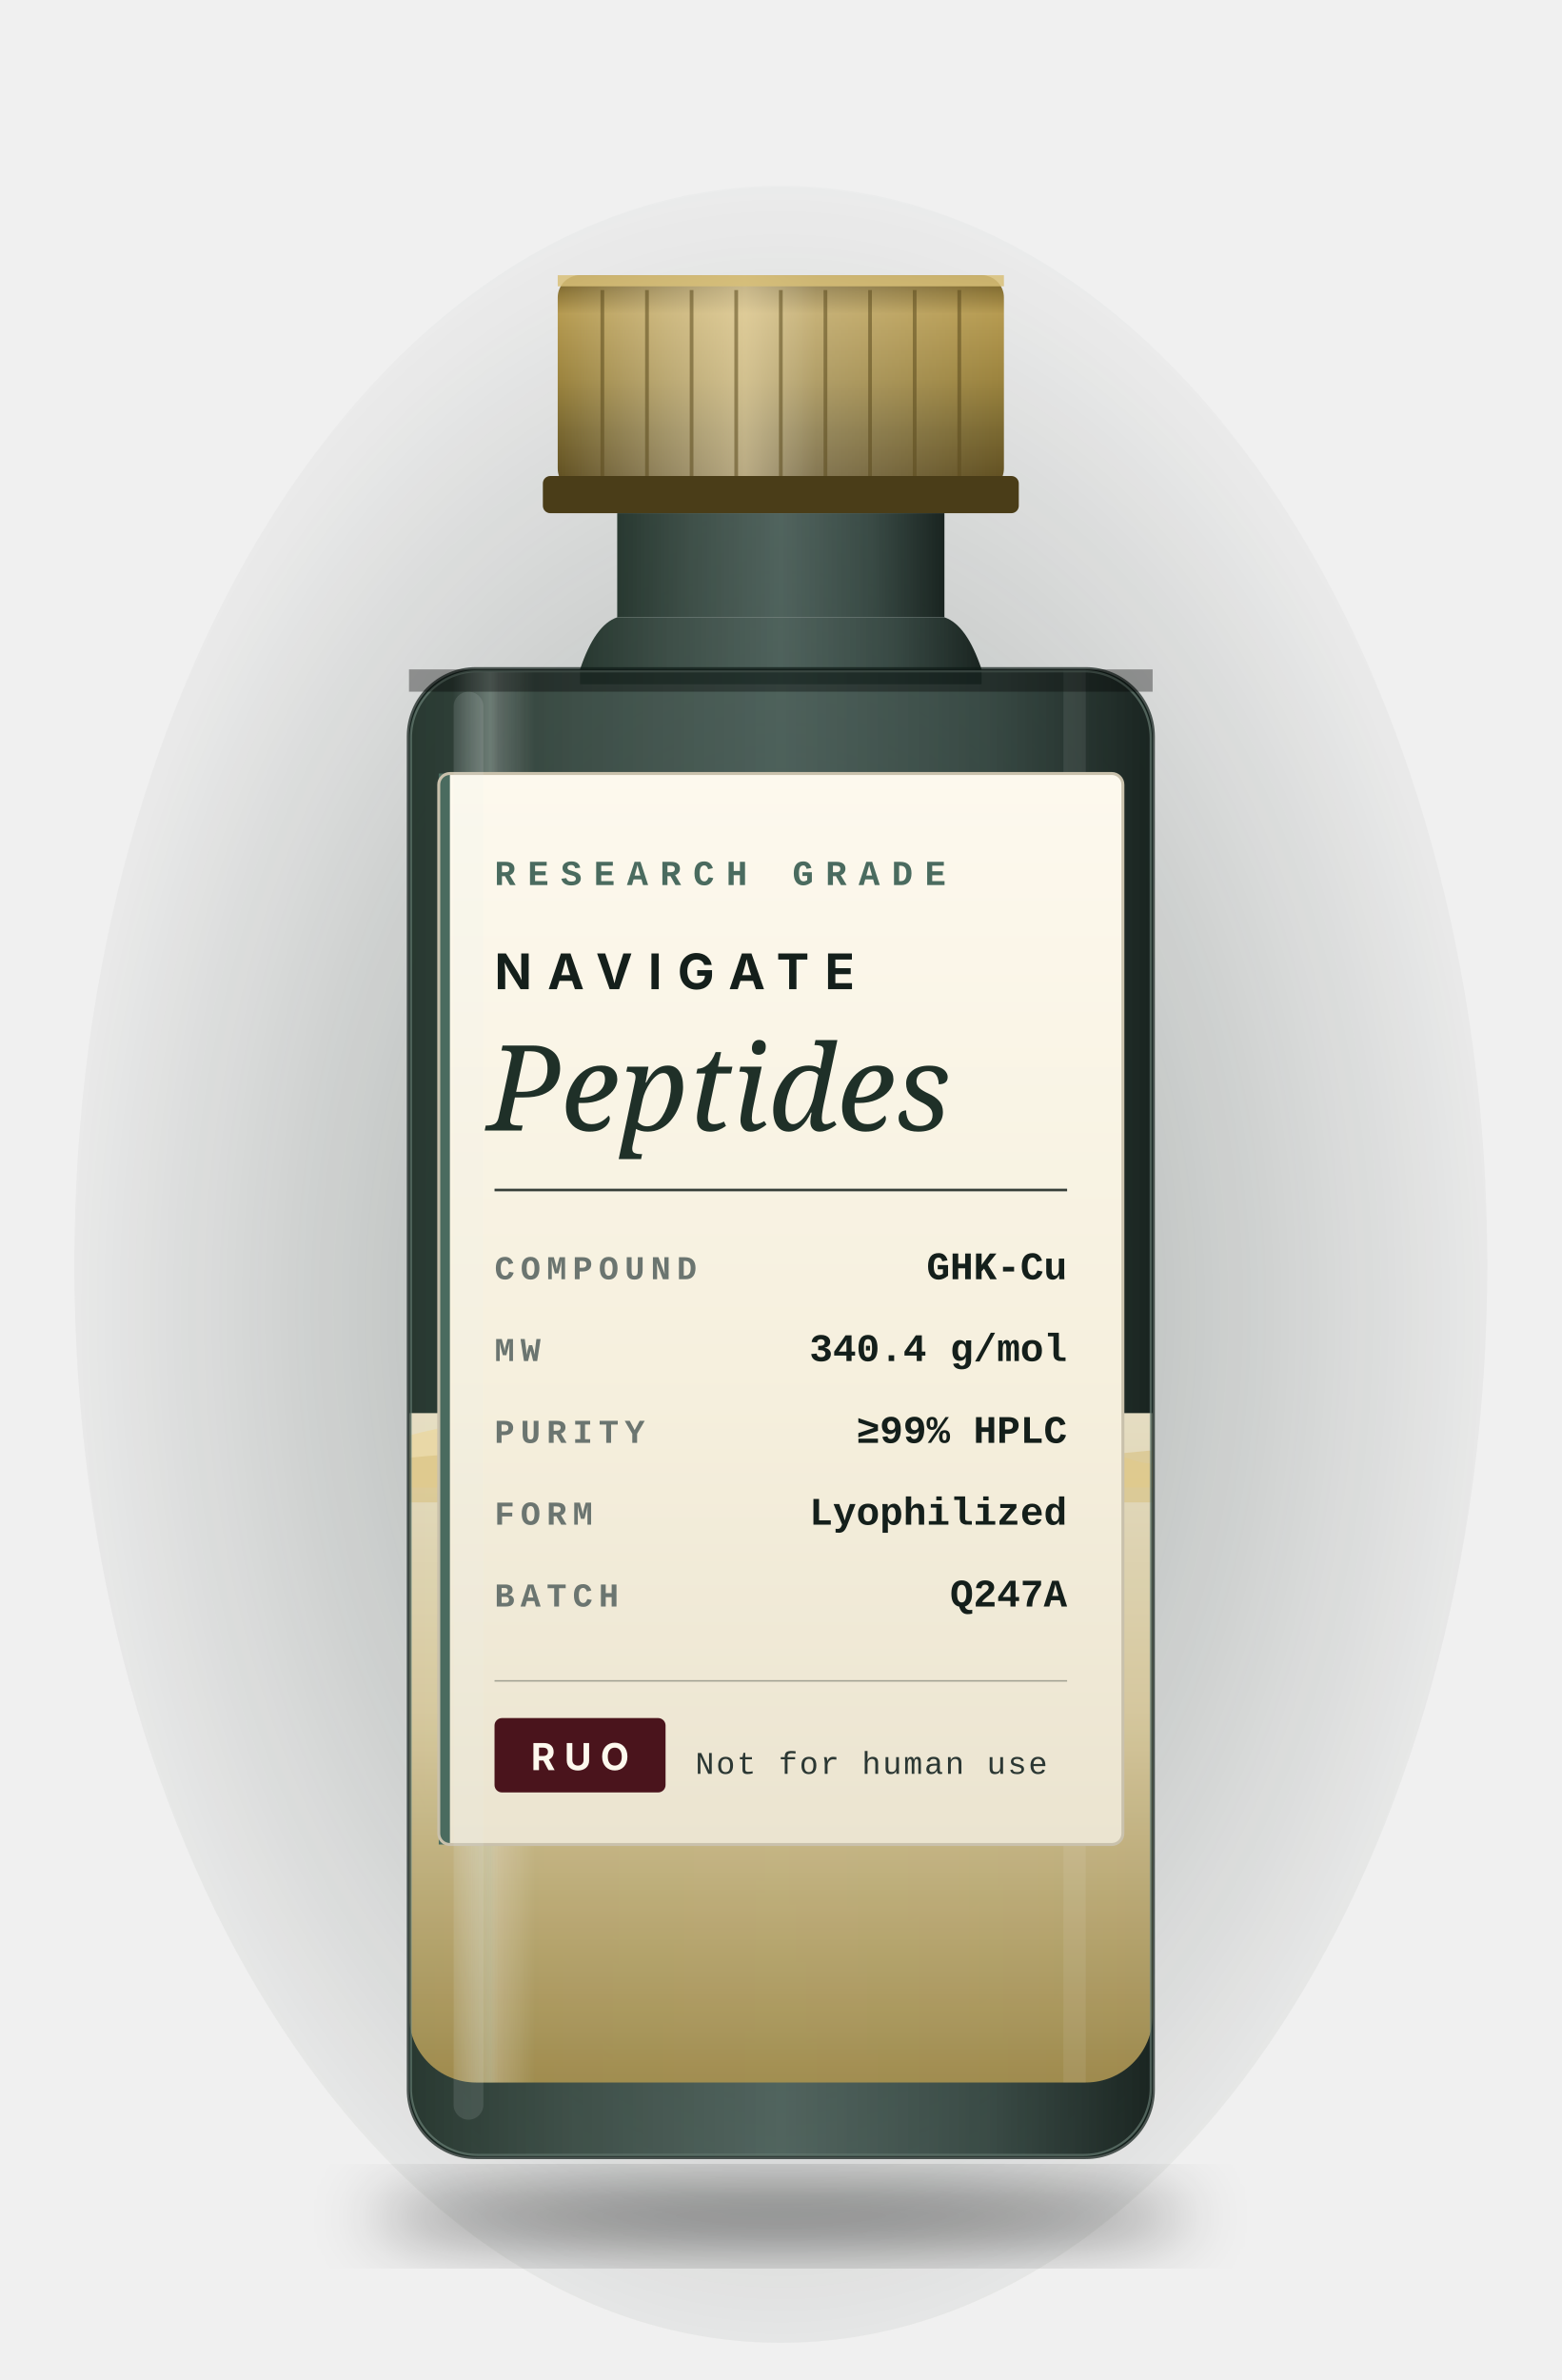
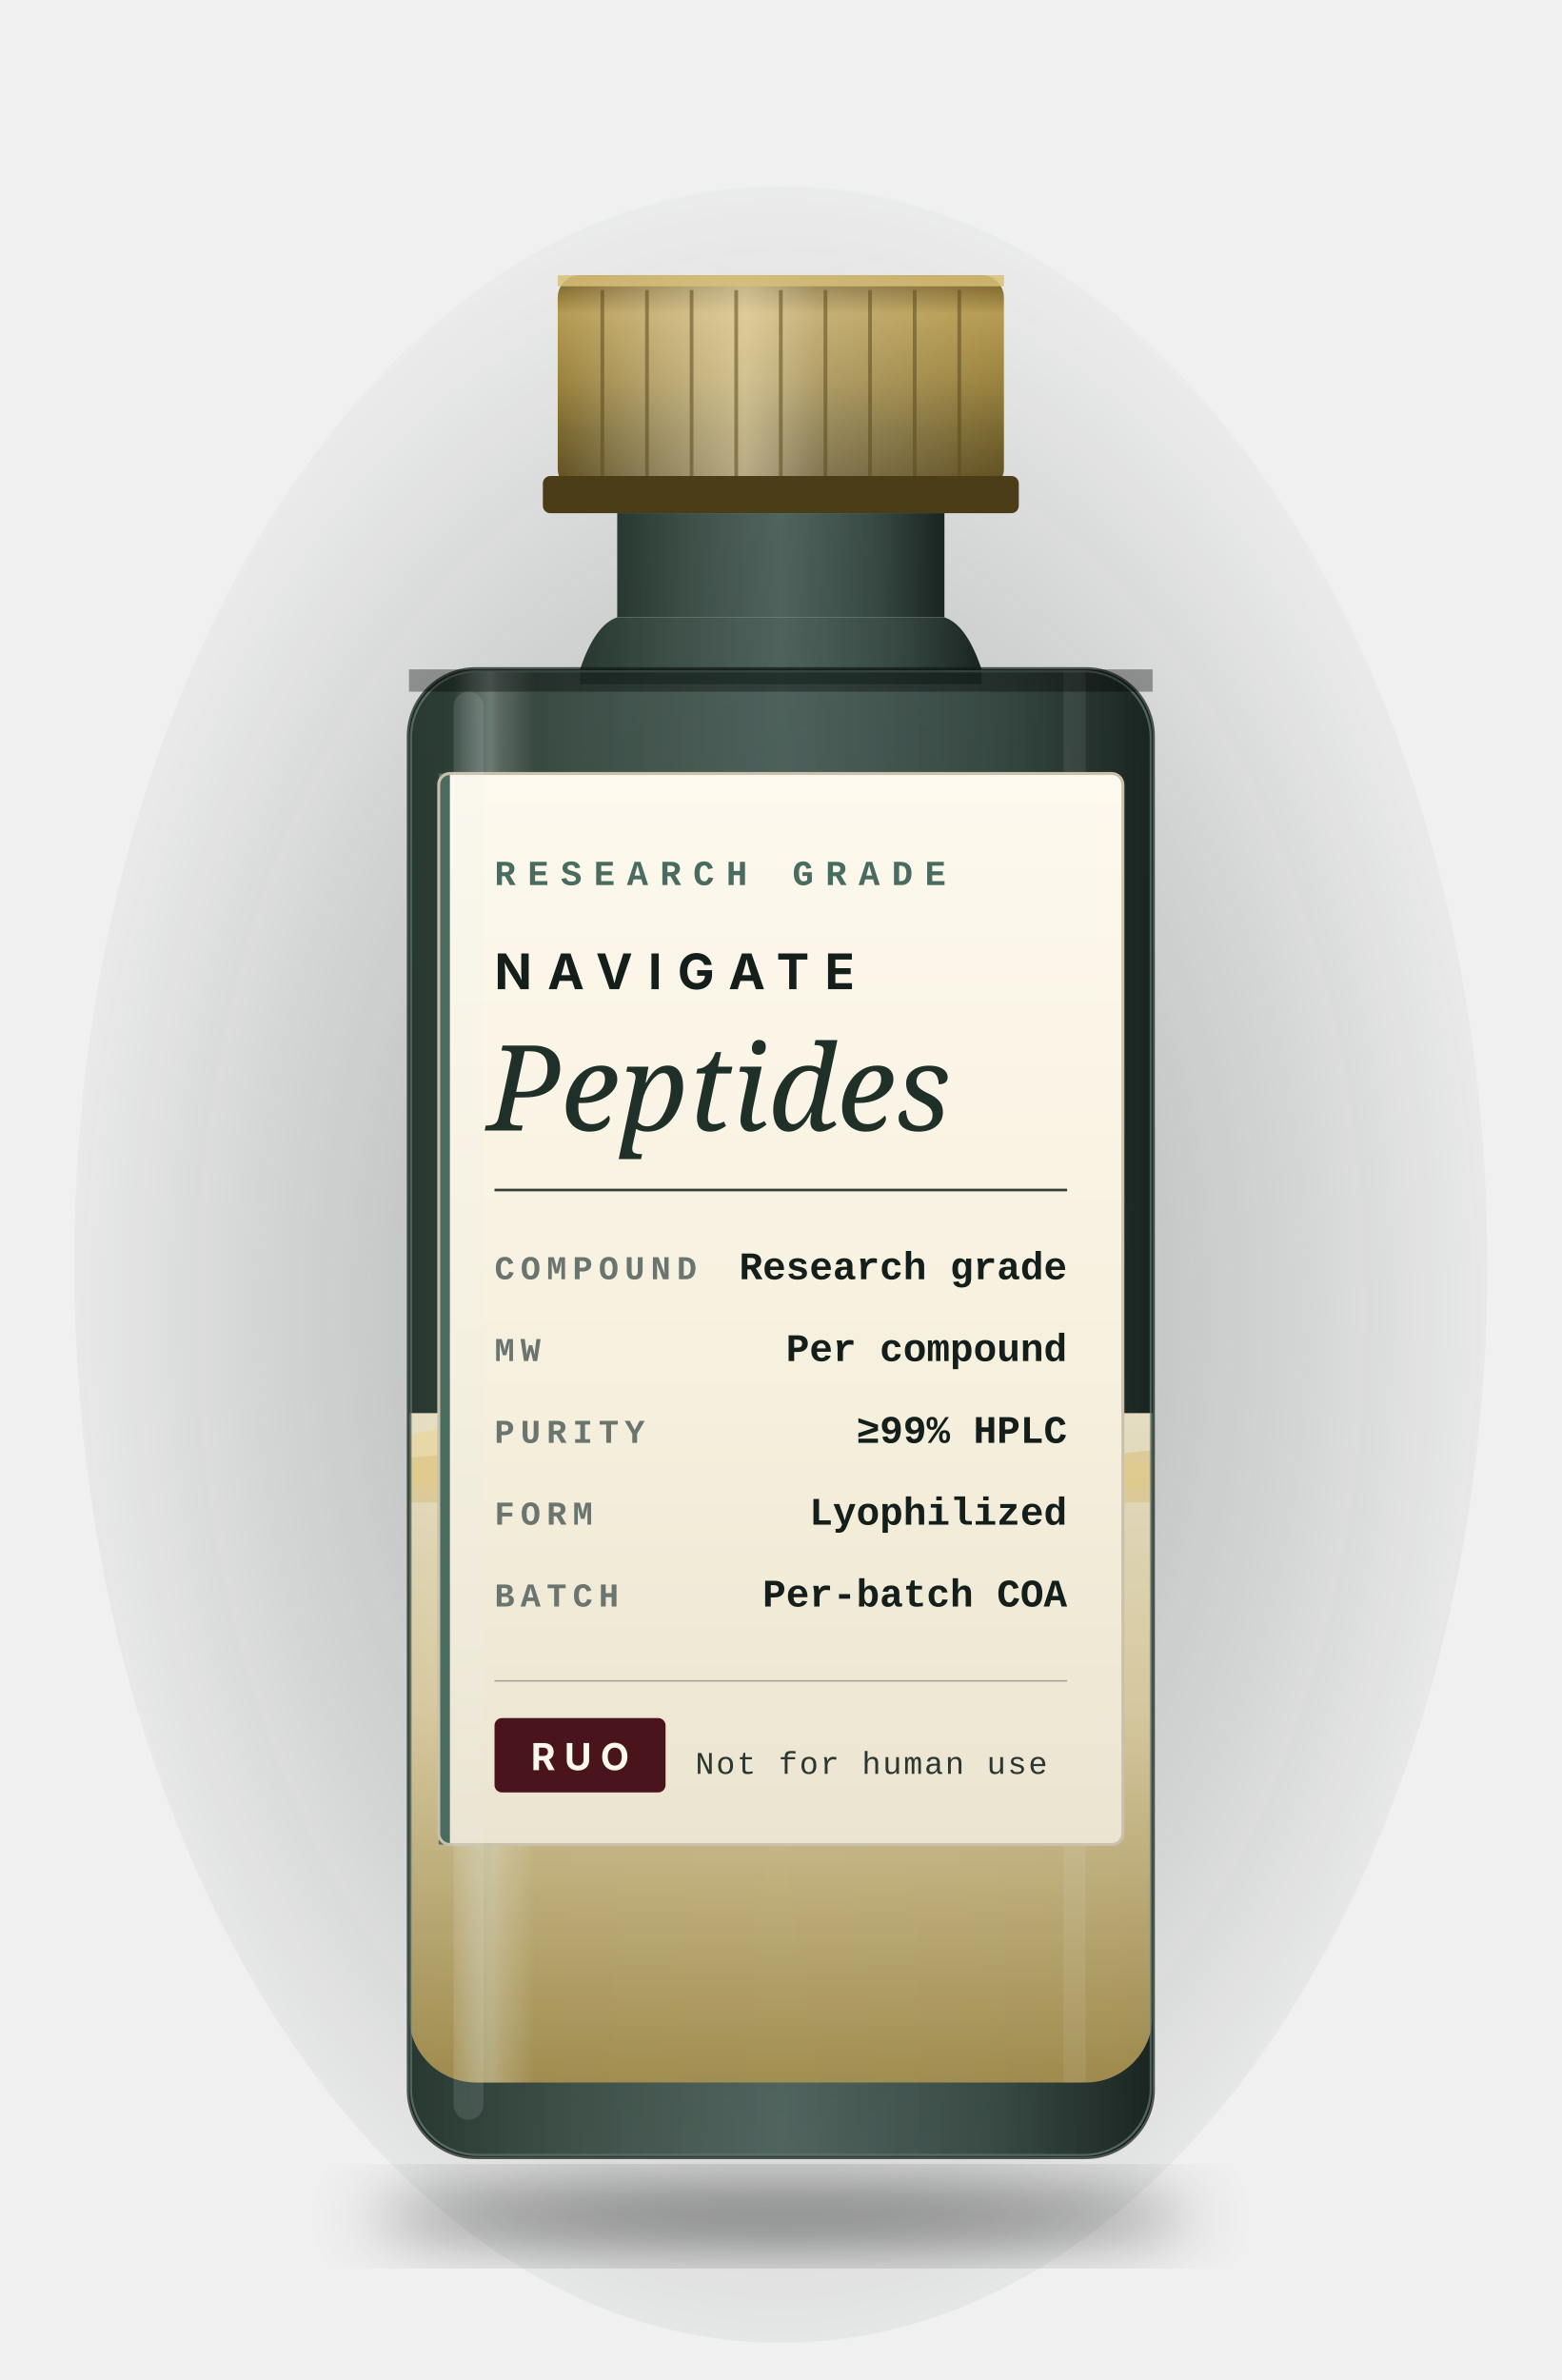
<svg xmlns="http://www.w3.org/2000/svg" viewBox="0 0 420 640" width="420" height="640" role="img" aria-labelledby="nav-vial-title nav-vial-desc">
  <defs>
    <radialGradient id="nav-ambient" cx="50%" cy="52%" r="55%">
      <stop offset="0%" stop-color="#4A6B5F" stop-opacity="0.45" />
      <stop offset="45%" stop-color="#1F3028" stop-opacity="0.22" />
      <stop offset="100%" stop-color="#141F1B" stop-opacity="0" />
    </radialGradient>
    <linearGradient id="nav-cap" x1="0" y1="0" x2="0" y2="1">
      <stop offset="0%" stop-color="#6E5A24" />
      <stop offset="18%" stop-color="#B59A50" />
      <stop offset="48%" stop-color="#9C843E" />
      <stop offset="72%" stop-color="#7A6830" />
      <stop offset="100%" stop-color="#5B4A1E" />
    </linearGradient>
    <linearGradient id="nav-cap-highlight" x1="0" y1="0" x2="1" y2="0">
      <stop offset="0%" stop-color="#FFFFFF" stop-opacity="0" />
      <stop offset="42%" stop-color="#FFF3D2" stop-opacity="0.55" />
      <stop offset="58%" stop-color="#FFFFFF" stop-opacity="0.22" />
      <stop offset="100%" stop-color="#FFFFFF" stop-opacity="0" />
    </linearGradient>
    <linearGradient id="nav-glass" x1="0" y1="0" x2="1" y2="0">
      <stop offset="0%" stop-color="#1F3028" stop-opacity="0.95" />
      <stop offset="22%" stop-color="#2A3D35" stop-opacity="0.88" />
      <stop offset="50%" stop-color="#304740" stop-opacity="0.80" />
      <stop offset="78%" stop-color="#243731" stop-opacity="0.88" />
      <stop offset="100%" stop-color="#141F1B" stop-opacity="0.97" />
    </linearGradient>
    <linearGradient id="nav-reflection" x1="0" y1="0" x2="1" y2="0">
      <stop offset="0%" stop-color="#FFFFFF" stop-opacity="0" />
      <stop offset="45%" stop-color="#D8E7DF" stop-opacity="0.38" />
      <stop offset="55%" stop-color="#FFFFFF" stop-opacity="0.22" />
      <stop offset="100%" stop-color="#FFFFFF" stop-opacity="0" />
    </linearGradient>
    <linearGradient id="nav-powder" x1="0" y1="0" x2="0" y2="1">
      <stop offset="0%" stop-color="#F6ECCF" />
      <stop offset="40%" stop-color="#E5D5A8" />
      <stop offset="100%" stop-color="#9C843E" />
    </linearGradient>
    <linearGradient id="nav-paper" x1="0" y1="0" x2="0" y2="1">
      <stop offset="0%" stop-color="#FDF9EE" />
      <stop offset="55%" stop-color="#F6F0DE" />
      <stop offset="100%" stop-color="#EBE4D0" />
    </linearGradient>
    <clipPath id="nav-body-clip">
      <rect x="110" y="160" width="200" height="400" rx="18" ry="18" />
    </clipPath>
    <filter id="nav-shadow" x="-20%" y="-20%" width="140%" height="140%">
      <feGaussianBlur in="SourceGraphic" stdDeviation="9" />
    </filter>
  </defs>
  <ellipse cx="210" cy="340" rx="190" ry="290" fill="url(#nav-ambient)" />
  <ellipse cx="210" cy="596" rx="110" ry="10" fill="#000" opacity="0.42" filter="url(#nav-shadow)" />
  <g>
    <rect x="150" y="74" width="120" height="58" rx="6" ry="6" fill="url(#nav-cap)" />
    <rect x="150" y="74" width="120" height="58" rx="6" ry="6" fill="url(#nav-cap-highlight)" />
    <g stroke="#5B4A1E" stroke-width="1" opacity="0.55">
      <line x1="162" y1="78" x2="162" y2="128" />
      <line x1="174" y1="78" x2="174" y2="128" />
      <line x1="186" y1="78" x2="186" y2="128" />
      <line x1="198" y1="78" x2="198" y2="128" />
      <line x1="210" y1="78" x2="210" y2="128" />
      <line x1="222" y1="78" x2="222" y2="128" />
      <line x1="234" y1="78" x2="234" y2="128" />
      <line x1="246" y1="78" x2="246" y2="128" />
      <line x1="258" y1="78" x2="258" y2="128" />
    </g>
    <rect x="146" y="128" width="128" height="10" rx="2" ry="2" fill="#4A3D18" />
    <rect x="150" y="74" width="120" height="3" fill="#D8BF78" opacity="0.85" />
  </g>
  <rect x="166" y="138" width="88" height="28" fill="url(#nav-glass)" />
  <path d="M166,166 Q160,168 156,180 L156,184 L264,184 L264,180 Q260,168 254,166 Z" fill="url(#nav-glass)" />
  <rect x="110" y="180" width="200" height="400" rx="18" ry="18" fill="url(#nav-glass)" />
  <g clip-path="url(#nav-body-clip)">
    <rect x="110" y="380" width="200" height="200" fill="url(#nav-powder)" opacity="0.92" />
    <path d="M110,386 Q140,378 170,384 T230,380 T290,386 T310,384 L310,400 L110,400 Z" fill="#EBD79F" opacity="0.75" />
    <path d="M110,392 Q150,388 200,392 T310,390 L310,404 L110,404 Z" fill="#D7BF7C" opacity="0.55" />
    <rect x="122" y="180" width="22" height="400" fill="url(#nav-reflection)" opacity="0.9" />
    <rect x="286" y="180" width="6" height="400" fill="#FFFFFF" opacity="0.08" />
  </g>
  <rect x="110" y="180" width="200" height="400" rx="18" ry="18" fill="none" stroke="#0D1A15" stroke-width="1.2" opacity="0.7" />
  <rect x="110.5" y="180.5" width="199" height="399" rx="18" ry="18" fill="none" stroke="#7C9489" stroke-width="0.6" opacity="0.55" />
  <g>
    <rect x="118" y="208" width="184" height="288" rx="3" ry="3" fill="url(#nav-paper)" />
    <rect x="118" y="208" width="3" height="288" fill="#4A6B5F" />
    <rect x="118" y="208" width="184" height="288" rx="3" ry="3" fill="none" stroke="#C9C1AC" stroke-width="0.8" />
    <text x="133" y="238" font-family="'SF Mono','JetBrains Mono','Courier New',monospace" font-size="9.5" letter-spacing="3.2" fill="#4A6B5F" font-weight="700">RESEARCH GRADE</text>
    <text x="133" y="266" font-family="'Inter','Helvetica Neue',sans-serif" font-size="13.2" letter-spacing="4.2" fill="#141F1B" font-weight="700">NAVIGATE</text>
    <text x="131" y="304" font-family="'Playfair Display',Georgia,serif" font-size="32" fill="#1F3028" font-weight="500" font-style="italic">Peptides</text>
    <line x1="133" y1="320" x2="287" y2="320" stroke="#141F1B" stroke-width="0.7" opacity="0.85" />
    <g font-family="'SF Mono','JetBrains Mono','Courier New',monospace" fill="#141F1B">
      <text x="133" y="344" font-size="9" letter-spacing="1.6" fill="#6B7570" font-weight="600">COMPOUND</text>
-       <text x="287" y="344" font-size="10.5" text-anchor="end" font-weight="700">GHK-Cu</text>
+       <text x="287" y="344" font-size="10.5" text-anchor="end" font-weight="700">Research grade</text>
      <text x="133" y="366" font-size="9" letter-spacing="1.6" fill="#6B7570" font-weight="600">MW</text>
-       <text x="287" y="366" font-size="10.5" text-anchor="end" font-weight="700">340.4 g/mol</text>
+       <text x="287" y="366" font-size="10.5" text-anchor="end" font-weight="700">Per compound</text>
      <text x="133" y="388" font-size="9" letter-spacing="1.6" fill="#6B7570" font-weight="600">PURITY</text>
      <text x="287" y="388" font-size="10.5" text-anchor="end" font-weight="700">≥99% HPLC</text>
      <text x="133" y="410" font-size="9" letter-spacing="1.6" fill="#6B7570" font-weight="600">FORM</text>
      <text x="287" y="410" font-size="10.5" text-anchor="end" font-weight="700">Lyophilized</text>
      <text x="133" y="432" font-size="9" letter-spacing="1.6" fill="#6B7570" font-weight="600">BATCH</text>
-       <text x="287" y="432" font-size="10.5" text-anchor="end" font-weight="700">Q247A</text>
+       <text x="287" y="432" font-size="10.5" text-anchor="end" font-weight="700">Per-batch COA</text>
    </g>
    <line x1="133" y1="452" x2="287" y2="452" stroke="#141F1B" stroke-width="0.4" opacity="0.35" />
    <g>
      <rect x="133" y="462" width="46" height="20" rx="2" ry="2" fill="#4A141C" />
      <text x="156" y="476" font-family="'Inter','Helvetica Neue',sans-serif" font-size="10" letter-spacing="2.4" fill="#FDF9EE" font-weight="700" text-anchor="middle">RUO</text>
      <text x="187" y="477" font-family="'SF Mono','JetBrains Mono','Courier New',monospace" font-size="8.5" fill="#2B3733" letter-spacing="0.5">Not for human use</text>
    </g>
  </g>
  <rect x="122" y="186" width="8" height="384" rx="4" fill="#E8F0EB" opacity="0.12" />
  <rect x="110" y="180" width="200" height="6" fill="#000" opacity="0.35" />
</svg>
